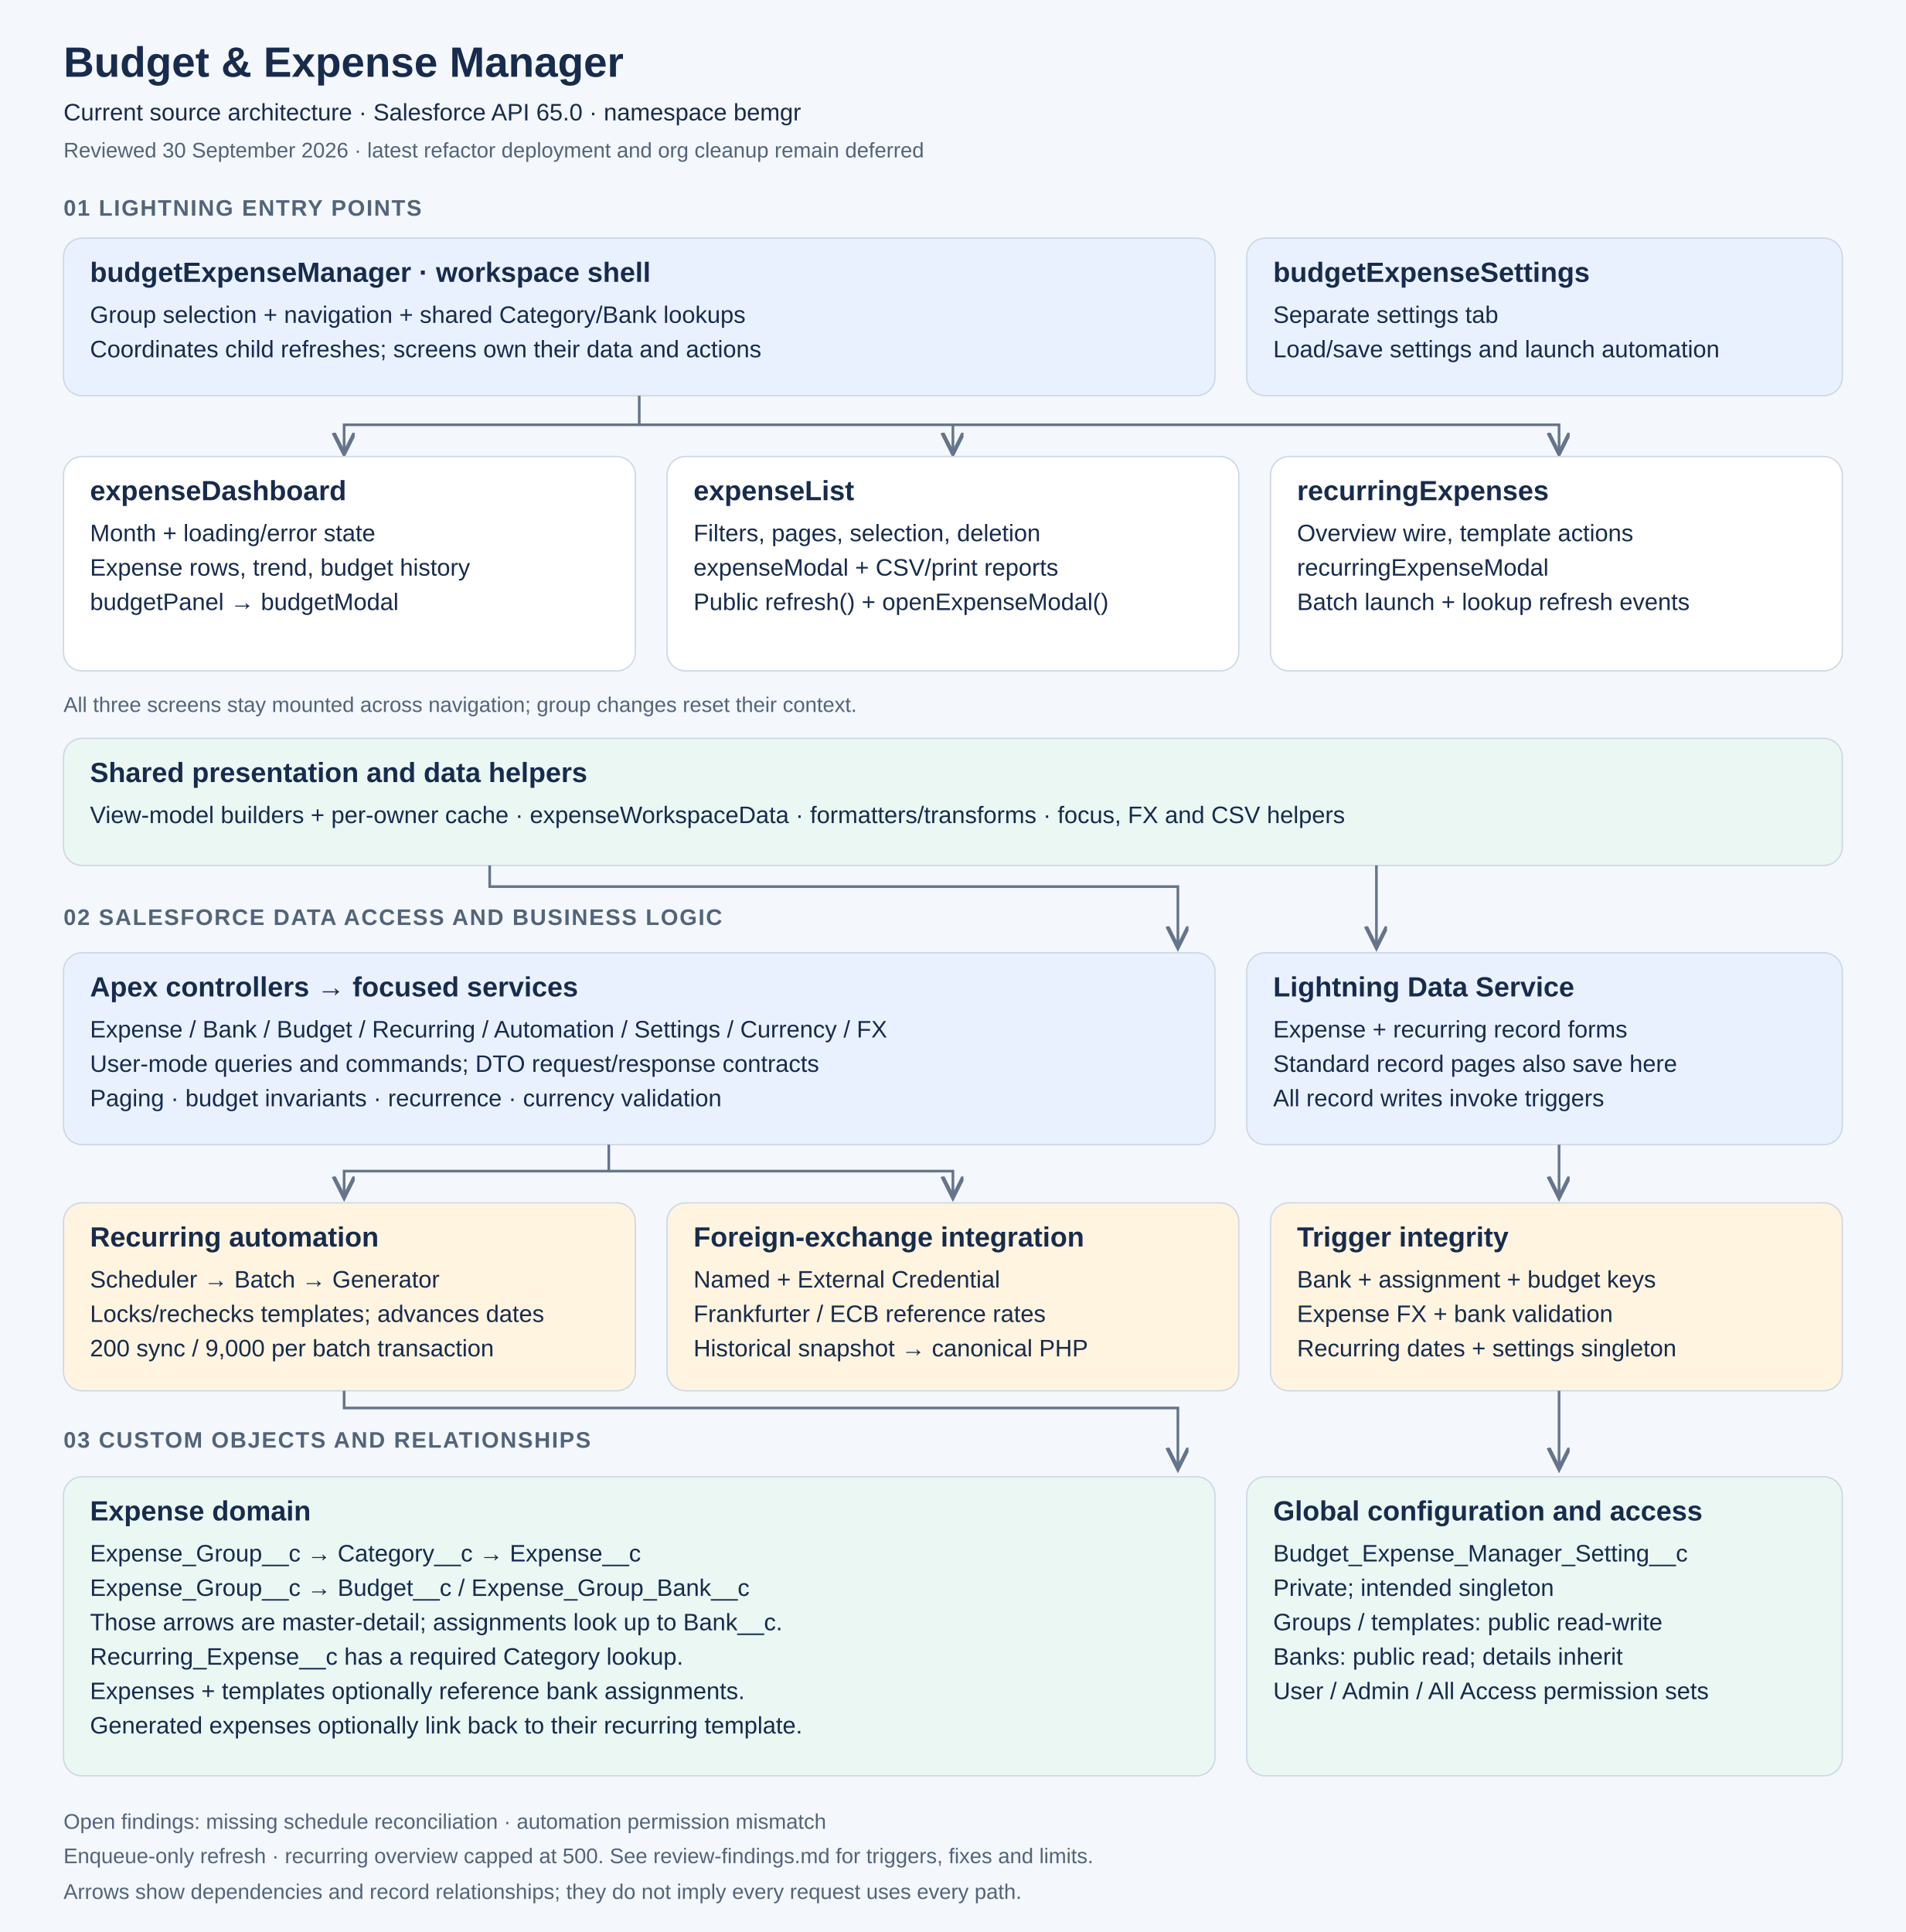
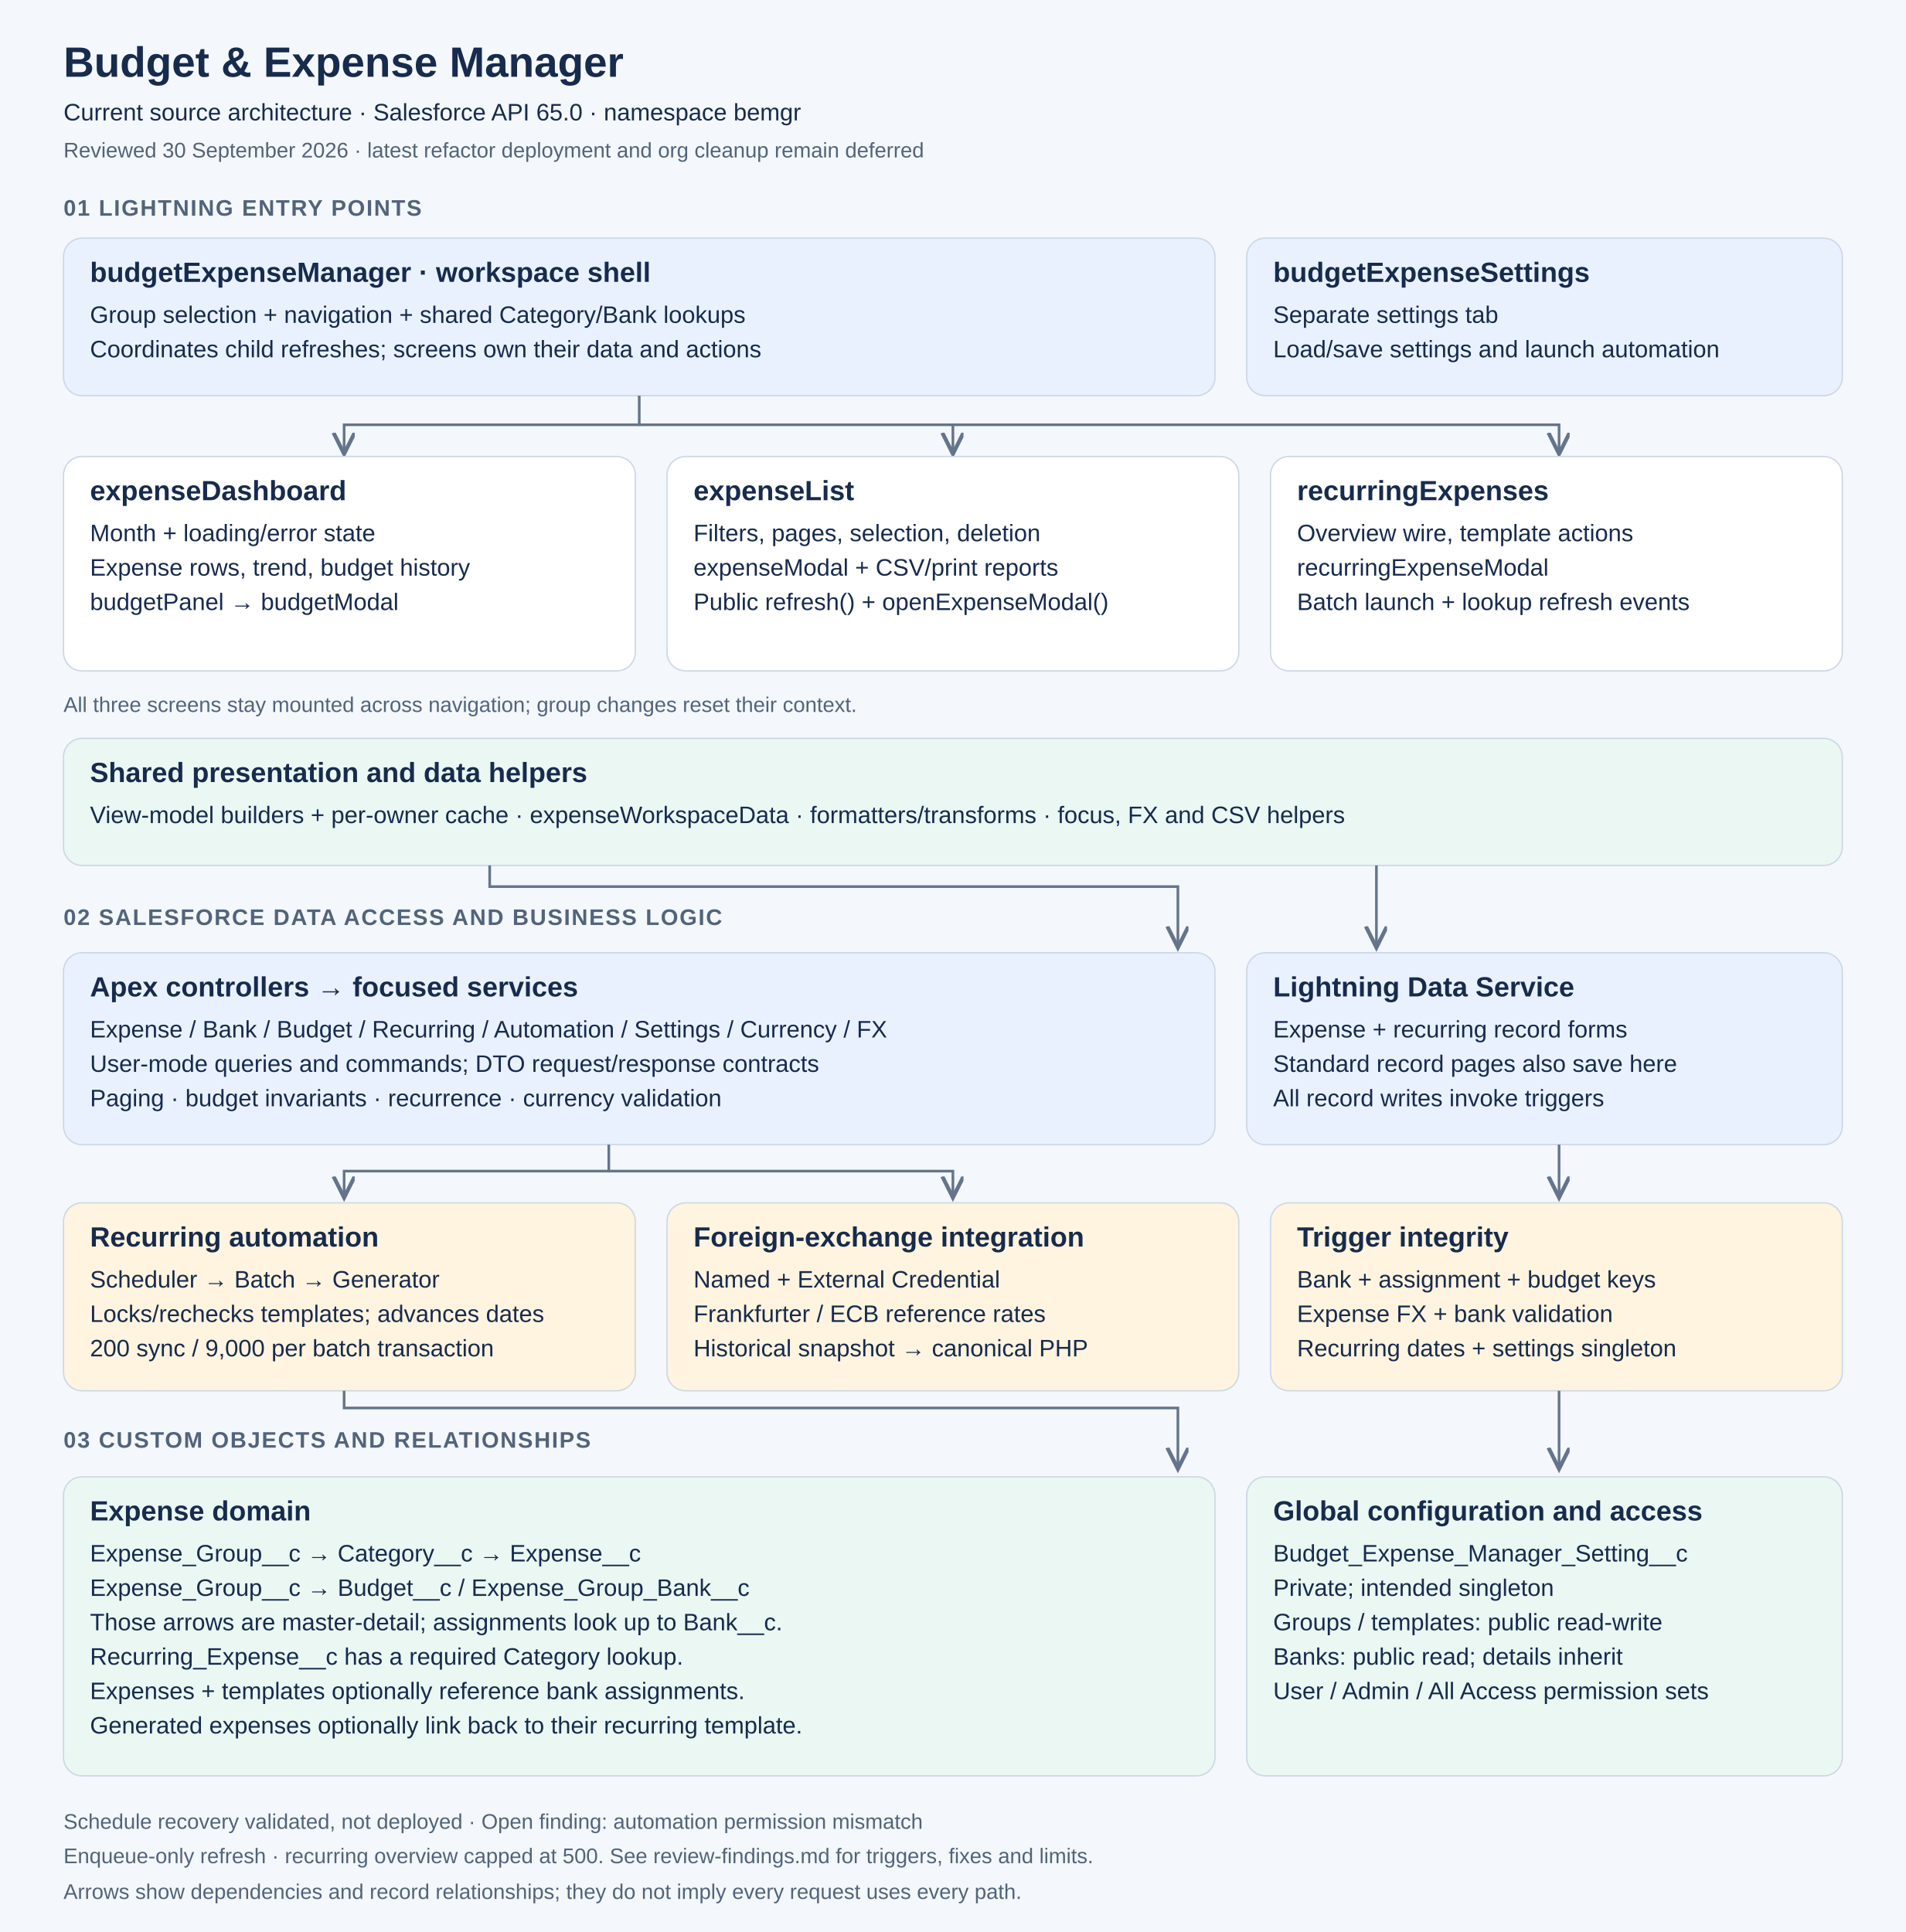
<svg xmlns="http://www.w3.org/2000/svg" width="1440" height="1460" viewBox="0 0 1440 1460" role="img" aria-labelledby="title desc">
  <defs>
    <marker id="arrow" markerWidth="10" markerHeight="10" refX="8" refY="4" orient="auto">
      <path d="M0,0 L8,4 L0,8" fill="none" stroke="#64748b" stroke-width="1.5" />
    </marker>
  </defs>
  <style>text{font-family:Segoe UI,Arial,sans-serif;fill:#172b4d}.title{font-size:32px;font-weight:700}.section{font-size:17px;font-weight:700;letter-spacing:1px;fill:#52647b}.head{font-size:21px;font-weight:650}.body{font-size:18px}.small{font-size:16px;fill:#52647b}.line{fill:none;stroke:#64748b;stroke-width:2;marker-end:url(#arrow)}</style>
  <rect width="1440" height="1460" fill="#f4f7fb" />
  <text x="48" y="58" class="title">Budget &amp; Expense Manager</text>
  <text x="48" y="91" class="body">Current source architecture · Salesforce API 65.0 · namespace bemgr</text>
  <text x="48" y="119" class="small">Reviewed 30 September 2026 · latest refactor deployment and org cleanup remain deferred</text>
  <text x="48" y="163" class="section">01  LIGHTNING ENTRY POINTS</text>
  <rect x="48" y="180" width="870" height="119" rx="14" fill="#e9f1ff" stroke="#ccd7e5" />
  <text x="68" y="213" class="head">budgetExpenseManager · workspace shell</text>
  <text x="68" y="244" class="body">Group selection + navigation + shared Category/Bank lookups</text>
  <text x="68" y="270" class="body">Coordinates child refreshes; screens own their data and actions</text>
  <rect x="942" y="180" width="450" height="119" rx="14" fill="#e9f1ff" stroke="#ccd7e5" />
  <text x="962" y="213" class="head">budgetExpenseSettings</text>
  <text x="962" y="244" class="body">Separate settings tab</text>
  <text x="962" y="270" class="body">Load/save settings and launch automation</text>
  <path d="M483 299 V321 H260 V343" class="line" />
  <path d="M483 321 H720 V343" class="line" />
  <path d="M720 321 H1178 V343" class="line" />
  <rect x="48" y="345" width="432" height="162" rx="14" fill="#ffffff" stroke="#ccd7e5" />
  <text x="68" y="378" class="head">expenseDashboard</text>
  <text x="68" y="409" class="body">Month + loading/error state</text>
  <text x="68" y="435" class="body">Expense rows, trend, budget history</text>
  <text x="68" y="461" class="body">budgetPanel → budgetModal</text>
  <rect x="504" y="345" width="432" height="162" rx="14" fill="#ffffff" stroke="#ccd7e5" />
  <text x="524" y="378" class="head">expenseList</text>
  <text x="524" y="409" class="body">Filters, pages, selection, deletion</text>
  <text x="524" y="435" class="body">expenseModal + CSV/print reports</text>
  <text x="524" y="461" class="body">Public refresh() + openExpenseModal()</text>
  <rect x="960" y="345" width="432" height="162" rx="14" fill="#ffffff" stroke="#ccd7e5" />
  <text x="980" y="378" class="head">recurringExpenses</text>
  <text x="980" y="409" class="body">Overview wire, template actions</text>
  <text x="980" y="435" class="body">recurringExpenseModal</text>
  <text x="980" y="461" class="body">Batch launch + lookup refresh events</text>
  <text x="48" y="538" class="small">All three screens stay mounted across navigation; group changes reset their context.</text>
  <rect x="48" y="558" width="1344" height="96" rx="14" fill="#eaf7f3" stroke="#ccd7e5" />
  <text x="68" y="591" class="head">Shared presentation and data helpers</text>
  <text x="68" y="622" class="body">View-model builders + per-owner cache · expenseWorkspaceData · formatters/transforms · focus, FX and CSV helpers</text>
  <text x="48" y="699" class="section">02  SALESFORCE DATA ACCESS AND BUSINESS LOGIC</text>
  <path d="M370 654 V670 H890 V716" class="line" />
  <path d="M1040 654 V716" class="line" />
  <rect x="48" y="720" width="870" height="145" rx="14" fill="#e9f1ff" stroke="#ccd7e5" />
  <text x="68" y="753" class="head">Apex controllers → focused services</text>
  <text x="68" y="784" class="body">Expense / Bank / Budget / Recurring / Automation / Settings / Currency / FX</text>
  <text x="68" y="810" class="body">User-mode queries and commands; DTO request/response contracts</text>
  <text x="68" y="836" class="body">Paging · budget invariants · recurrence · currency validation</text>
  <rect x="942" y="720" width="450" height="145" rx="14" fill="#e9f1ff" stroke="#ccd7e5" />
  <text x="962" y="753" class="head">Lightning Data Service</text>
  <text x="962" y="784" class="body">Expense + recurring record forms</text>
  <text x="962" y="810" class="body">Standard record pages also save here</text>
  <text x="962" y="836" class="body">All record writes invoke triggers</text>
  <path d="M460 865 V885 H260 V905" class="line" />
  <path d="M460 885 H720 V905" class="line" />
  <path d="M1178 865 V905" class="line" />
  <rect x="48" y="909" width="432" height="142" rx="14" fill="#fff4df" stroke="#ccd7e5" />
  <text x="68" y="942" class="head">Recurring automation</text>
  <text x="68" y="973" class="body">Scheduler → Batch → Generator</text>
  <text x="68" y="999" class="body">Locks/rechecks templates; advances dates</text>
  <text x="68" y="1025" class="body">200 sync / 9,000 per batch transaction</text>
  <rect x="504" y="909" width="432" height="142" rx="14" fill="#fff4df" stroke="#ccd7e5" />
  <text x="524" y="942" class="head">Foreign-exchange integration</text>
  <text x="524" y="973" class="body">Named + External Credential</text>
  <text x="524" y="999" class="body">Frankfurter / ECB reference rates</text>
  <text x="524" y="1025" class="body">Historical snapshot → canonical PHP</text>
  <rect x="960" y="909" width="432" height="142" rx="14" fill="#fff4df" stroke="#ccd7e5" />
  <text x="980" y="942" class="head">Trigger integrity</text>
  <text x="980" y="973" class="body">Bank + assignment + budget keys</text>
  <text x="980" y="999" class="body">Expense FX + bank validation</text>
  <text x="980" y="1025" class="body">Recurring dates + settings singleton</text>
  <text x="48" y="1094" class="section">03  CUSTOM OBJECTS AND RELATIONSHIPS</text>
  <path d="M260 1051 V1064 H890 V1110" class="line" />
  <path d="M1178 1051 V1110" class="line" />
  <rect x="48" y="1116" width="870" height="226" rx="14" fill="#eaf7f3" stroke="#ccd7e5" />
  <text x="68" y="1149" class="head">Expense domain</text>
  <text x="68" y="1180" class="body">Expense_Group__c → Category__c → Expense__c</text>
  <text x="68" y="1206" class="body">Expense_Group__c → Budget__c / Expense_Group_Bank__c</text>
  <text x="68" y="1232" class="body">Those arrows are master-detail; assignments look up to Bank__c.</text>
  <text x="68" y="1258" class="body">Recurring_Expense__c has a required Category lookup.</text>
  <text x="68" y="1284" class="body">Expenses + templates optionally reference bank assignments.</text>
  <text x="68" y="1310" class="body">Generated expenses optionally link back to their recurring template.</text>
  <rect x="942" y="1116" width="450" height="226" rx="14" fill="#eaf7f3" stroke="#ccd7e5" />
  <text x="962" y="1149" class="head">Global configuration and access</text>
  <text x="962" y="1180" class="body">Budget_Expense_Manager_Setting__c</text>
  <text x="962" y="1206" class="body">Private; intended singleton</text>
  <text x="962" y="1232" class="body">Groups / templates: public read-write</text>
  <text x="962" y="1258" class="body">Banks: public read; details inherit</text>
  <text x="962" y="1284" class="body">User / Admin / All Access permission sets</text>
-   <text x="48" y="1382" class="small">Open findings: missing schedule reconciliation · automation permission mismatch</text>
+   <text x="48" y="1382" class="small">Schedule recovery validated, not deployed · Open finding: automation permission mismatch</text>
  <text x="48" y="1408" class="small">Enqueue-only refresh · recurring overview capped at 500. See review-findings.md for triggers, fixes and limits.</text>
  <text x="48" y="1435" class="small">Arrows show dependencies and record relationships; they do not imply every request uses every path.</text>
</svg>
